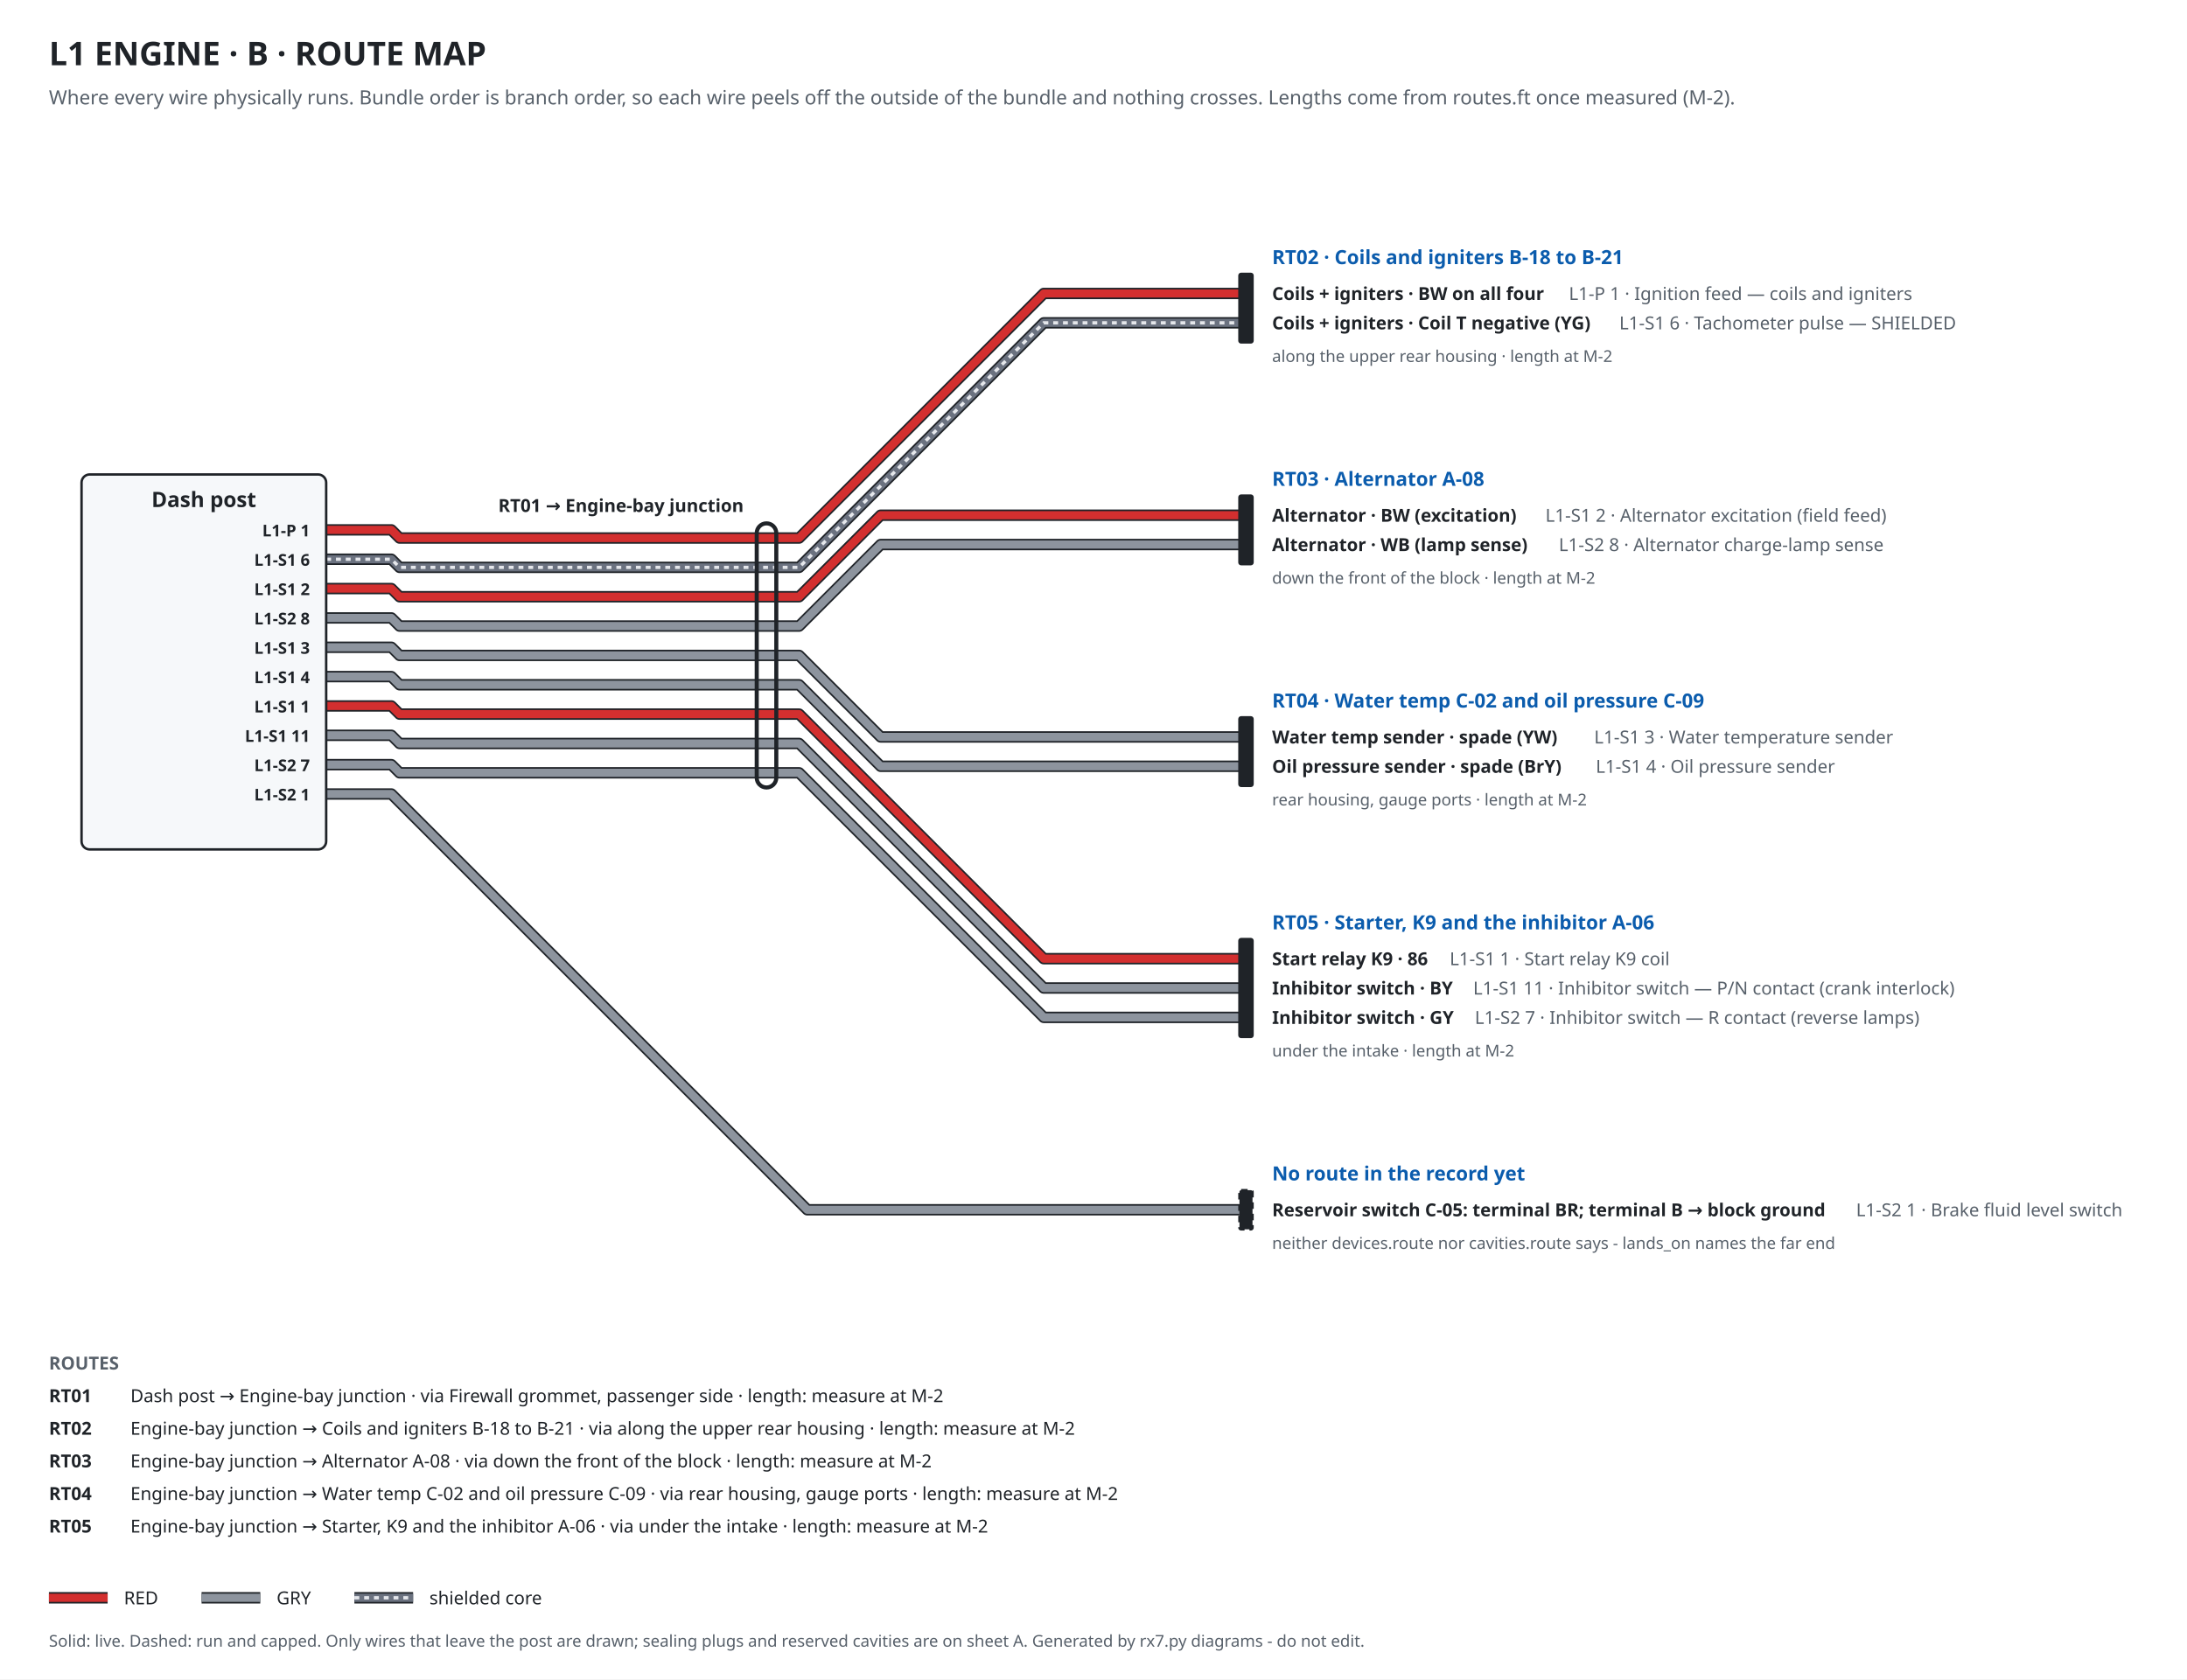
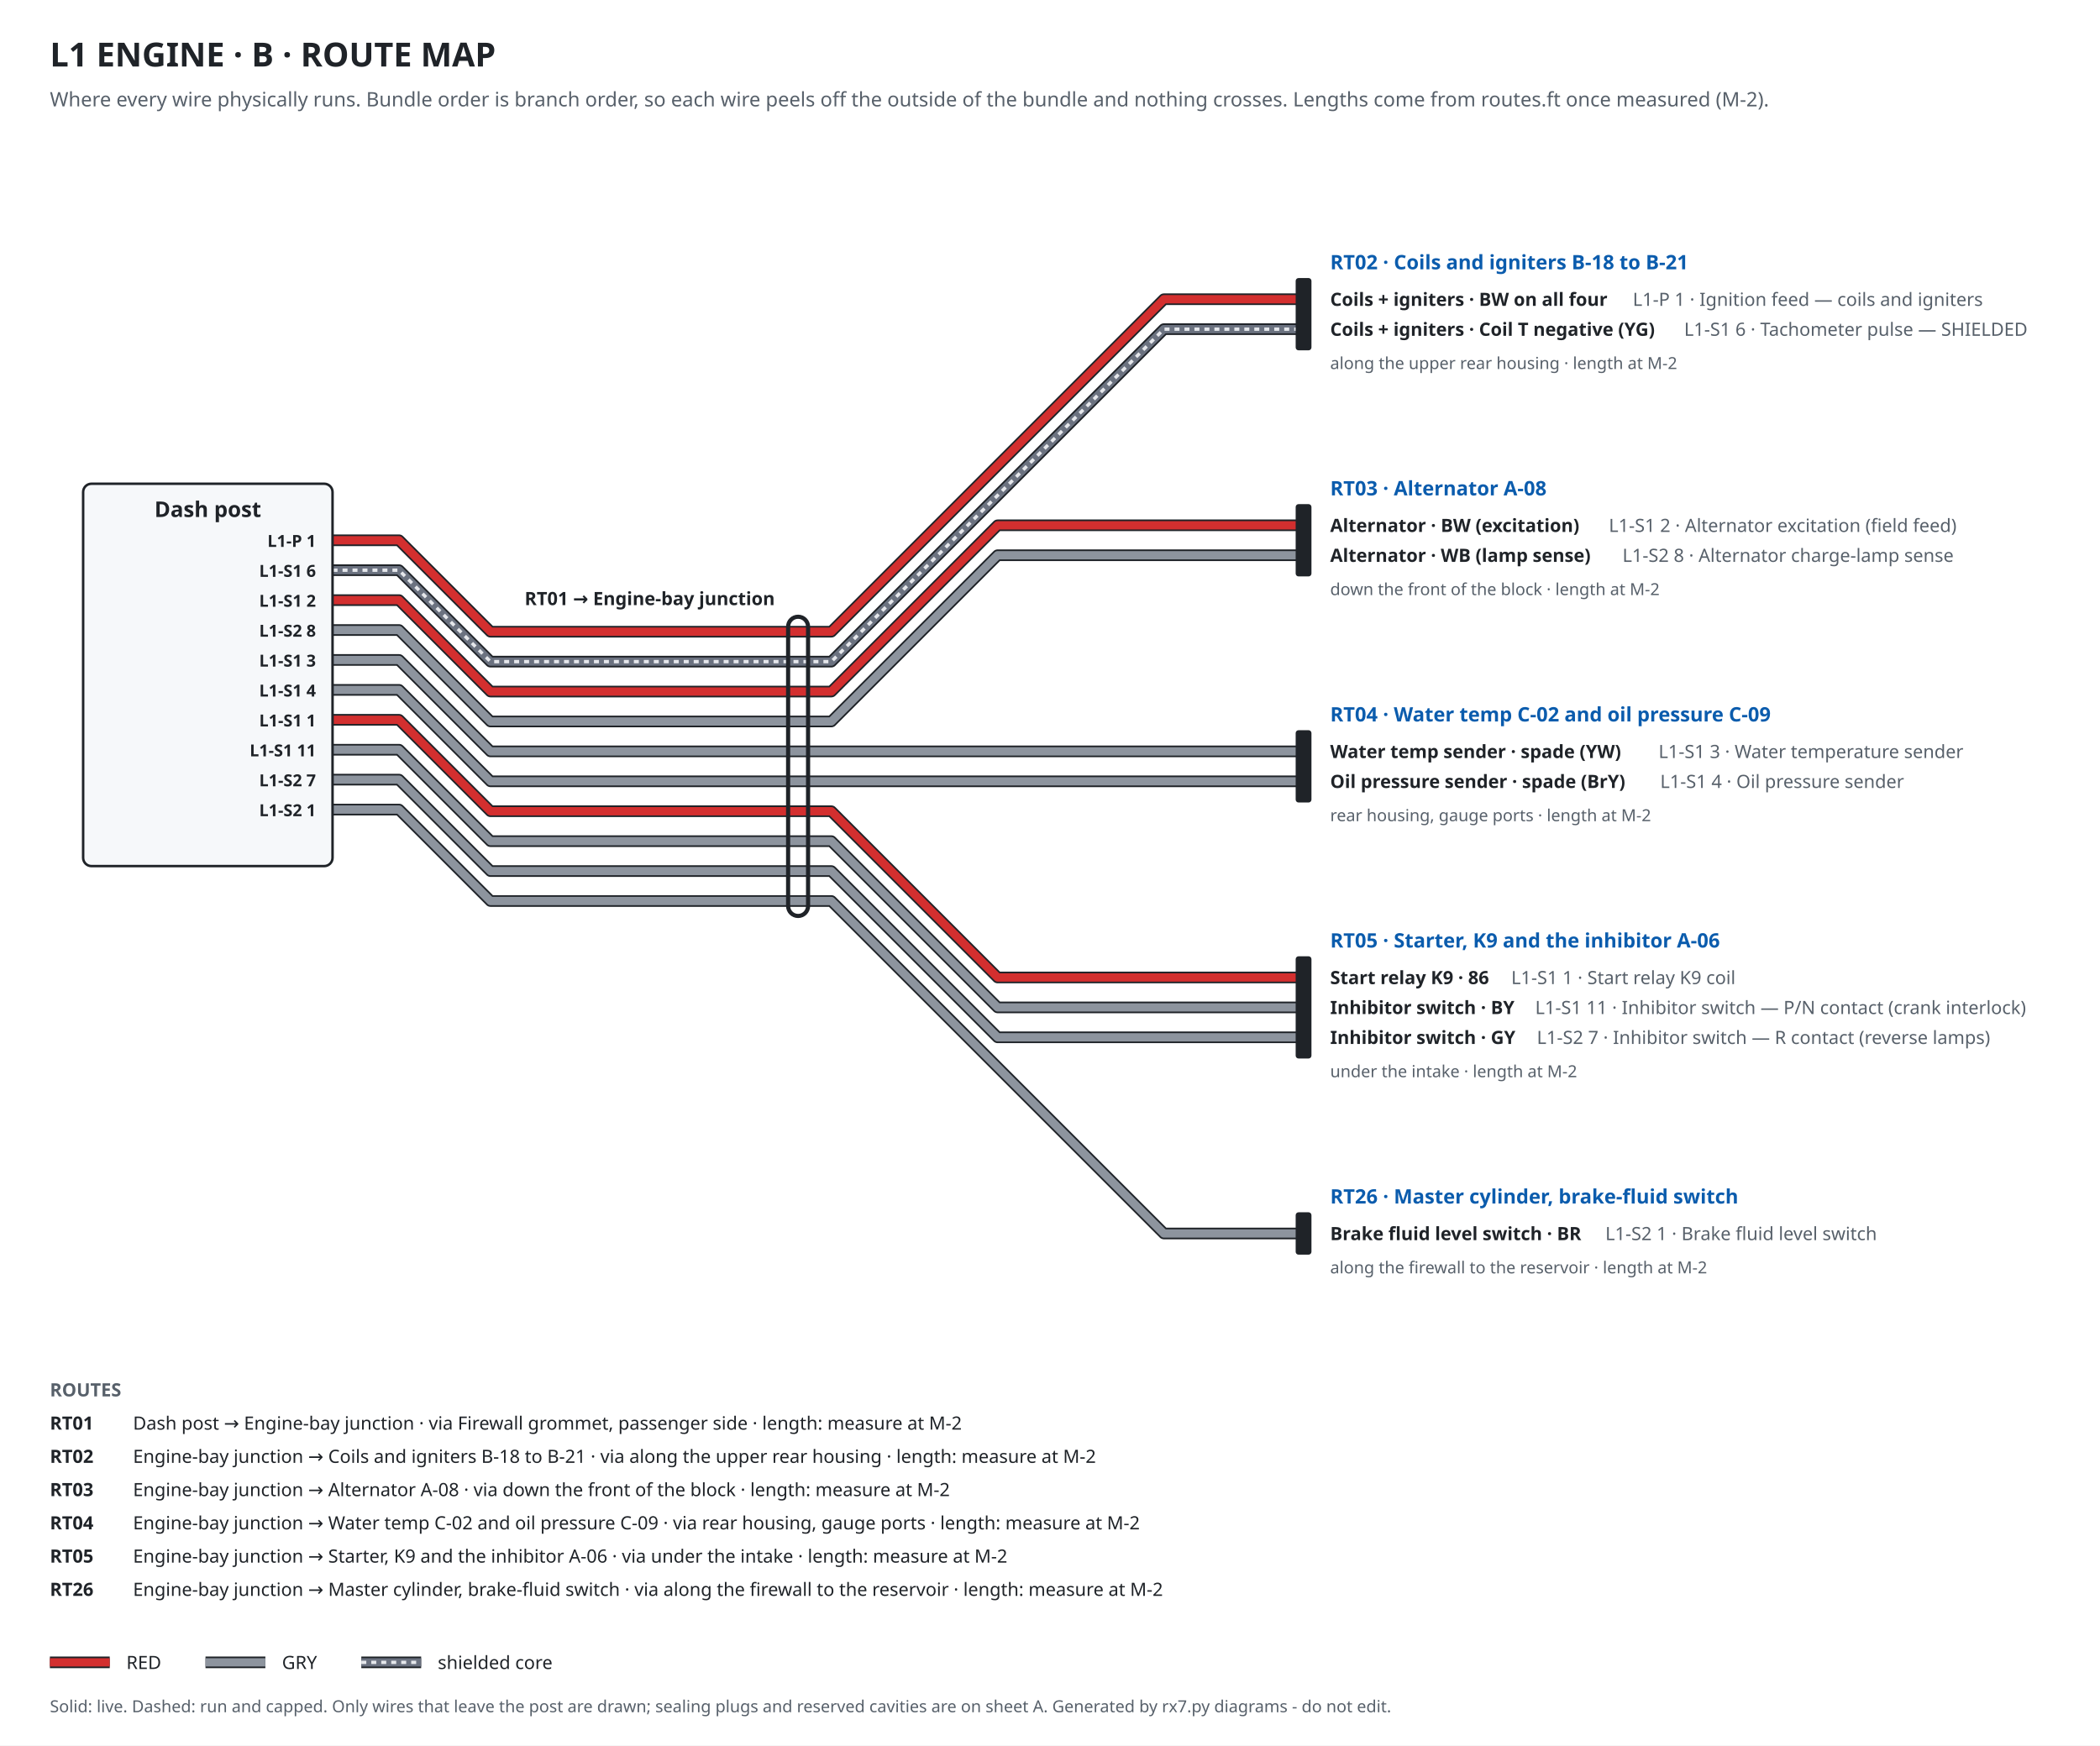
- <svg xmlns="http://www.w3.org/2000/svg" width="1341" height="1030" viewBox="0 0 1341 1030" font-family="Noto Sans, sans-serif">
+ <svg xmlns="http://www.w3.org/2000/svg" width="1263" height="1050" viewBox="0 0 1263 1050" font-family="Noto Sans, sans-serif">
  <rect width="100%" height="100%" fill="#fff" />
  <text x="30.0" y="40.0" font-size="20" text-anchor="start" font-weight="700" fill="#1f2328">L1 ENGINE · B · ROUTE MAP</text>
  <text x="30.0" y="64.0" font-size="12" text-anchor="start" font-weight="400" fill="#57606a">Where every wire physically runs. Bundle order is branch order, so each wire peels off the outside of the bundle and nothing crosses. Lengths come from routes.ft once measured (M-2).</text>
-   <path d="M200.0,325.0 L240.0,325.0 L245.0,330.0 L490.0,330.0 L640.0,180.0 L760.0,180.0" fill="none" stroke="#1f2328" stroke-width="7" stroke-linejoin="round" />
-   <path d="M200.0,325.0 L240.0,325.0 L245.0,330.0 L490.0,330.0 L640.0,180.0 L760.0,180.0" fill="none" stroke="#d32f2f" stroke-width="5" stroke-linejoin="round" />
-   <path d="M200.0,343.0 L240.0,343.0 L245.0,348.0 L490.0,348.0 L640.0,198.0 L760.0,198.0" fill="none" stroke="#1f2328" stroke-width="7" stroke-linejoin="round" />
-   <path d="M200.0,343.0 L240.0,343.0 L245.0,348.0 L490.0,348.0 L640.0,198.0 L760.0,198.0" fill="none" stroke="#6b7280" stroke-width="5" stroke-linejoin="round" />
-   <path d="M200.0,343.0 L240.0,343.0 L245.0,348.0 L490.0,348.0 L640.0,198.0 L760.0,198.0" fill="none" stroke="#e5e7eb" stroke-width="2" stroke-dasharray="3 3" />
-   <path d="M200.0,361.0 L240.0,361.0 L245.0,366.0 L490.0,366.0 L540.0,316.0 L760.0,316.0" fill="none" stroke="#1f2328" stroke-width="7" stroke-linejoin="round" />
-   <path d="M200.0,361.0 L240.0,361.0 L245.0,366.0 L490.0,366.0 L540.0,316.0 L760.0,316.0" fill="none" stroke="#d32f2f" stroke-width="5" stroke-linejoin="round" />
-   <path d="M200.0,379.0 L240.0,379.0 L245.0,384.0 L490.0,384.0 L540.0,334.0 L760.0,334.0" fill="none" stroke="#1f2328" stroke-width="7" stroke-linejoin="round" />
-   <path d="M200.0,379.0 L240.0,379.0 L245.0,384.0 L490.0,384.0 L540.0,334.0 L760.0,334.0" fill="none" stroke="#8d949e" stroke-width="5" stroke-linejoin="round" />
-   <path d="M200.0,397.0 L240.0,397.0 L245.0,402.0 L490.0,402.0 L540.0,452.0 L760.0,452.0" fill="none" stroke="#1f2328" stroke-width="7" stroke-linejoin="round" />
-   <path d="M200.0,397.0 L240.0,397.0 L245.0,402.0 L490.0,402.0 L540.0,452.0 L760.0,452.0" fill="none" stroke="#8d949e" stroke-width="5" stroke-linejoin="round" />
-   <path d="M200.0,415.0 L240.0,415.0 L245.0,420.0 L490.0,420.0 L540.0,470.0 L760.0,470.0" fill="none" stroke="#1f2328" stroke-width="7" stroke-linejoin="round" />
-   <path d="M200.0,415.0 L240.0,415.0 L245.0,420.0 L490.0,420.0 L540.0,470.0 L760.0,470.0" fill="none" stroke="#8d949e" stroke-width="5" stroke-linejoin="round" />
-   <path d="M200.0,433.0 L240.0,433.0 L245.0,438.0 L490.0,438.0 L640.0,588.0 L760.0,588.0" fill="none" stroke="#1f2328" stroke-width="7" stroke-linejoin="round" />
-   <path d="M200.0,433.0 L240.0,433.0 L245.0,438.0 L490.0,438.0 L640.0,588.0 L760.0,588.0" fill="none" stroke="#d32f2f" stroke-width="5" stroke-linejoin="round" />
-   <path d="M200.0,451.0 L240.0,451.0 L245.0,456.0 L490.0,456.0 L640.0,606.0 L760.0,606.0" fill="none" stroke="#1f2328" stroke-width="7" stroke-linejoin="round" />
-   <path d="M200.0,451.0 L240.0,451.0 L245.0,456.0 L490.0,456.0 L640.0,606.0 L760.0,606.0" fill="none" stroke="#8d949e" stroke-width="5" stroke-linejoin="round" />
-   <path d="M200.0,469.0 L240.0,469.0 L245.0,474.0 L490.0,474.0 L640.0,624.0 L760.0,624.0" fill="none" stroke="#1f2328" stroke-width="7" stroke-linejoin="round" />
-   <path d="M200.0,469.0 L240.0,469.0 L245.0,474.0 L490.0,474.0 L640.0,624.0 L760.0,624.0" fill="none" stroke="#8d949e" stroke-width="5" stroke-linejoin="round" />
-   <path d="M200.0,487.0 L240.0,487.0 L495.0,742.0 L760.0,742.0" fill="none" stroke="#1f2328" stroke-width="7" stroke-linejoin="round" />
-   <path d="M200.0,487.0 L240.0,487.0 L495.0,742.0 L760.0,742.0" fill="none" stroke="#8d949e" stroke-width="5" stroke-linejoin="round" />
+   <path d="M200.0,325.0 L240.0,325.0 L295.0,380.0 L500.0,380.0 L700.0,180.0 L780.0,180.0" fill="none" stroke="#1f2328" stroke-width="7" stroke-linejoin="round" />
+   <path d="M200.0,325.0 L240.0,325.0 L295.0,380.0 L500.0,380.0 L700.0,180.0 L780.0,180.0" fill="none" stroke="#d32f2f" stroke-width="5" stroke-linejoin="round" />
+   <path d="M200.0,343.0 L240.0,343.0 L295.0,398.0 L500.0,398.0 L700.0,198.0 L780.0,198.0" fill="none" stroke="#1f2328" stroke-width="7" stroke-linejoin="round" />
+   <path d="M200.0,343.0 L240.0,343.0 L295.0,398.0 L500.0,398.0 L700.0,198.0 L780.0,198.0" fill="none" stroke="#6b7280" stroke-width="5" stroke-linejoin="round" />
+   <path d="M200.0,343.0 L240.0,343.0 L295.0,398.0 L500.0,398.0 L700.0,198.0 L780.0,198.0" fill="none" stroke="#e5e7eb" stroke-width="2" stroke-dasharray="3 3" />
+   <path d="M200.0,361.0 L240.0,361.0 L295.0,416.0 L500.0,416.0 L600.0,316.0 L780.0,316.0" fill="none" stroke="#1f2328" stroke-width="7" stroke-linejoin="round" />
+   <path d="M200.0,361.0 L240.0,361.0 L295.0,416.0 L500.0,416.0 L600.0,316.0 L780.0,316.0" fill="none" stroke="#d32f2f" stroke-width="5" stroke-linejoin="round" />
+   <path d="M200.0,379.0 L240.0,379.0 L295.0,434.0 L500.0,434.0 L600.0,334.0 L780.0,334.0" fill="none" stroke="#1f2328" stroke-width="7" stroke-linejoin="round" />
+   <path d="M200.0,379.0 L240.0,379.0 L295.0,434.0 L500.0,434.0 L600.0,334.0 L780.0,334.0" fill="none" stroke="#8d949e" stroke-width="5" stroke-linejoin="round" />
+   <path d="M200.0,397.0 L240.0,397.0 L295.0,452.0 L500.0,452.0 L500.0,452.0 L780.0,452.0" fill="none" stroke="#1f2328" stroke-width="7" stroke-linejoin="round" />
+   <path d="M200.0,397.0 L240.0,397.0 L295.0,452.0 L500.0,452.0 L500.0,452.0 L780.0,452.0" fill="none" stroke="#8d949e" stroke-width="5" stroke-linejoin="round" />
+   <path d="M200.0,415.0 L240.0,415.0 L295.0,470.0 L500.0,470.0 L500.0,470.0 L780.0,470.0" fill="none" stroke="#1f2328" stroke-width="7" stroke-linejoin="round" />
+   <path d="M200.0,415.0 L240.0,415.0 L295.0,470.0 L500.0,470.0 L500.0,470.0 L780.0,470.0" fill="none" stroke="#8d949e" stroke-width="5" stroke-linejoin="round" />
+   <path d="M200.0,433.0 L240.0,433.0 L295.0,488.0 L500.0,488.0 L600.0,588.0 L780.0,588.0" fill="none" stroke="#1f2328" stroke-width="7" stroke-linejoin="round" />
+   <path d="M200.0,433.0 L240.0,433.0 L295.0,488.0 L500.0,488.0 L600.0,588.0 L780.0,588.0" fill="none" stroke="#d32f2f" stroke-width="5" stroke-linejoin="round" />
+   <path d="M200.0,451.0 L240.0,451.0 L295.0,506.0 L500.0,506.0 L600.0,606.0 L780.0,606.0" fill="none" stroke="#1f2328" stroke-width="7" stroke-linejoin="round" />
+   <path d="M200.0,451.0 L240.0,451.0 L295.0,506.0 L500.0,506.0 L600.0,606.0 L780.0,606.0" fill="none" stroke="#8d949e" stroke-width="5" stroke-linejoin="round" />
+   <path d="M200.0,469.0 L240.0,469.0 L295.0,524.0 L500.0,524.0 L600.0,624.0 L780.0,624.0" fill="none" stroke="#1f2328" stroke-width="7" stroke-linejoin="round" />
+   <path d="M200.0,469.0 L240.0,469.0 L295.0,524.0 L500.0,524.0 L600.0,624.0 L780.0,624.0" fill="none" stroke="#8d949e" stroke-width="5" stroke-linejoin="round" />
+   <path d="M200.0,487.0 L240.0,487.0 L295.0,542.0 L500.0,542.0 L700.0,742.0 L780.0,742.0" fill="none" stroke="#1f2328" stroke-width="7" stroke-linejoin="round" />
+   <path d="M200.0,487.0 L240.0,487.0 L295.0,542.0 L500.0,542.0 L700.0,742.0 L780.0,742.0" fill="none" stroke="#8d949e" stroke-width="5" stroke-linejoin="round" />
  <rect x="50.0" y="291.0" width="150.0" height="230.0" rx="5" fill="#f6f8fa" stroke="#1f2328" stroke-width="1.5" />
  <text x="125.0" y="311.0" font-size="13" text-anchor="middle" font-weight="700" fill="#1f2328">Dash post</text>
  <text x="190.0" y="329.0" font-size="10" text-anchor="end" font-weight="700" fill="#1f2328">L1-P 1</text>
  <text x="190.0" y="347.0" font-size="10" text-anchor="end" font-weight="700" fill="#1f2328">L1-S1 6</text>
  <text x="190.0" y="365.0" font-size="10" text-anchor="end" font-weight="700" fill="#1f2328">L1-S1 2</text>
  <text x="190.0" y="383.0" font-size="10" text-anchor="end" font-weight="700" fill="#1f2328">L1-S2 8</text>
  <text x="190.0" y="401.0" font-size="10" text-anchor="end" font-weight="700" fill="#1f2328">L1-S1 3</text>
  <text x="190.0" y="419.0" font-size="10" text-anchor="end" font-weight="700" fill="#1f2328">L1-S1 4</text>
  <text x="190.0" y="437.0" font-size="10" text-anchor="end" font-weight="700" fill="#1f2328">L1-S1 1</text>
  <text x="190.0" y="455.0" font-size="10" text-anchor="end" font-weight="700" fill="#1f2328">L1-S1 11</text>
  <text x="190.0" y="473.0" font-size="10" text-anchor="end" font-weight="700" fill="#1f2328">L1-S2 7</text>
  <text x="190.0" y="491.0" font-size="10" text-anchor="end" font-weight="700" fill="#1f2328">L1-S2 1</text>
-   <rect x="464.0" y="321.0" width="12.0" height="162.0" rx="6" fill="none" stroke="#1f2328" stroke-width="2.5" />
-   <text x="456.0" y="314.0" font-size="11" text-anchor="end" font-weight="600" fill="#1f2328">RT01 → Engine-bay junction</text>
-   <rect x="760.0" y="168.0" width="8.0" height="42.0" rx="1" fill="#1f2328" stroke="#1f2328" stroke-width="1.5" />
-   <text x="780.0" y="162.0" font-size="12" text-anchor="start" font-weight="700" fill="#0b5cad">RT02 · Coils and igniters B-18 to B-21</text>
-   <text x="780.0" y="184.0" font-size="11" text-anchor="start" font-weight="700" fill="#1f2328">Coils + igniters · BW on all four</text>
-   <text x="962.0" y="184.0" font-size="11" text-anchor="start" font-weight="400" fill="#57606a">L1-P 1 · Ignition feed — coils and igniters</text>
-   <text x="780.0" y="202.0" font-size="11" text-anchor="start" font-weight="700" fill="#1f2328">Coils + igniters · Coil T negative (YG)</text>
-   <text x="992.9" y="202.0" font-size="11" text-anchor="start" font-weight="400" fill="#57606a">L1-S1 6 · Tachometer pulse — SHIELDED</text>
-   <text x="780.0" y="222.0" font-size="10" text-anchor="start" font-weight="400" fill="#57606a">along the upper rear housing · length at M-2</text>
-   <rect x="760.0" y="304.0" width="8.0" height="42.0" rx="1" fill="#1f2328" stroke="#1f2328" stroke-width="1.5" />
-   <text x="780.0" y="298.0" font-size="12" text-anchor="start" font-weight="700" fill="#0b5cad">RT03 · Alternator A-08</text>
-   <text x="780.0" y="320.0" font-size="11" text-anchor="start" font-weight="700" fill="#1f2328">Alternator · BW (excitation)</text>
-   <text x="947.6" y="320.0" font-size="11" text-anchor="start" font-weight="400" fill="#57606a">L1-S1 2 · Alternator excitation (field feed)</text>
-   <text x="780.0" y="338.0" font-size="11" text-anchor="start" font-weight="700" fill="#1f2328">Alternator · WB (lamp sense)</text>
-   <text x="955.8" y="338.0" font-size="11" text-anchor="start" font-weight="400" fill="#57606a">L1-S2 8 · Alternator charge-lamp sense</text>
-   <text x="780.0" y="358.0" font-size="10" text-anchor="start" font-weight="400" fill="#57606a">down the front of the block · length at M-2</text>
-   <rect x="760.0" y="440.0" width="8.0" height="42.0" rx="1" fill="#1f2328" stroke="#1f2328" stroke-width="1.5" />
-   <text x="780.0" y="434.0" font-size="12" text-anchor="start" font-weight="700" fill="#0b5cad">RT04 · Water temp C-02 and oil pressure C-09</text>
-   <text x="780.0" y="456.0" font-size="11" text-anchor="start" font-weight="700" fill="#1f2328">Water temp sender · spade (YW)</text>
-   <text x="977.5" y="456.0" font-size="11" text-anchor="start" font-weight="400" fill="#57606a">L1-S1 3 · Water temperature sender</text>
-   <text x="780.0" y="474.0" font-size="11" text-anchor="start" font-weight="700" fill="#1f2328">Oil pressure sender · spade (BrY)</text>
-   <text x="978.5" y="474.0" font-size="11" text-anchor="start" font-weight="400" fill="#57606a">L1-S1 4 · Oil pressure sender</text>
-   <text x="780.0" y="494.0" font-size="10" text-anchor="start" font-weight="400" fill="#57606a">rear housing, gauge ports · length at M-2</text>
-   <rect x="760.0" y="576.0" width="8.0" height="60.0" rx="1" fill="#1f2328" stroke="#1f2328" stroke-width="1.5" />
-   <text x="780.0" y="570.0" font-size="12" text-anchor="start" font-weight="700" fill="#0b5cad">RT05 · Starter, K9 and the inhibitor A-06</text>
-   <text x="780.0" y="592.0" font-size="11" text-anchor="start" font-weight="700" fill="#1f2328">Start relay K9 · 86</text>
-   <text x="888.9" y="592.0" font-size="11" text-anchor="start" font-weight="400" fill="#57606a">L1-S1 1 · Start relay K9 coil</text>
-   <text x="780.0" y="610.0" font-size="11" text-anchor="start" font-weight="700" fill="#1f2328">Inhibitor switch · BY</text>
-   <text x="903.3" y="610.0" font-size="11" text-anchor="start" font-weight="400" fill="#57606a">L1-S1 11 · Inhibitor switch — P/N contact (crank interlock)</text>
-   <text x="780.0" y="628.0" font-size="11" text-anchor="start" font-weight="700" fill="#1f2328">Inhibitor switch · GY</text>
-   <text x="904.3" y="628.0" font-size="11" text-anchor="start" font-weight="400" fill="#57606a">L1-S2 7 · Inhibitor switch — R contact (reverse lamps)</text>
-   <text x="780.0" y="648.0" font-size="10" text-anchor="start" font-weight="400" fill="#57606a">under the intake · length at M-2</text>
-   <rect x="760.0" y="730.0" width="8.0" height="24.0" rx="1" fill="#1f2328" stroke="#1f2328" stroke-width="1.5" stroke-dasharray="4 3" />
-   <text x="780.0" y="724.0" font-size="12" text-anchor="start" font-weight="700" fill="#0b5cad">No route in the record yet</text>
-   <text x="780.0" y="746.0" font-size="11" text-anchor="start" font-weight="700" fill="#1f2328">Reservoir switch C-05: terminal BR; terminal B → block ground</text>
-   <text x="1138.1" y="746.0" font-size="11" text-anchor="start" font-weight="400" fill="#57606a">L1-S2 1 · Brake fluid level switch</text>
-   <text x="780.0" y="766.0" font-size="10" text-anchor="start" font-weight="400" fill="#57606a">neither devices.route nor cavities.route says - lands_on names the far end</text>
+   <rect x="474.0" y="371.0" width="12.0" height="180.0" rx="6" fill="none" stroke="#1f2328" stroke-width="2.5" />
+   <text x="466.0" y="364.0" font-size="11" text-anchor="end" font-weight="600" fill="#1f2328">RT01 → Engine-bay junction</text>
+   <rect x="780.0" y="168.0" width="8.0" height="42.0" rx="1" fill="#1f2328" stroke="#1f2328" stroke-width="1.5" />
+   <text x="800.0" y="162.0" font-size="12" text-anchor="start" font-weight="700" fill="#0b5cad">RT02 · Coils and igniters B-18 to B-21</text>
+   <text x="800.0" y="184.0" font-size="11" text-anchor="start" font-weight="700" fill="#1f2328">Coils + igniters · BW on all four</text>
+   <text x="982.0" y="184.0" font-size="11" text-anchor="start" font-weight="400" fill="#57606a">L1-P 1 · Ignition feed — coils and igniters</text>
+   <text x="800.0" y="202.0" font-size="11" text-anchor="start" font-weight="700" fill="#1f2328">Coils + igniters · Coil T negative (YG)</text>
+   <text x="1012.9" y="202.0" font-size="11" text-anchor="start" font-weight="400" fill="#57606a">L1-S1 6 · Tachometer pulse — SHIELDED</text>
+   <text x="800.0" y="222.0" font-size="10" text-anchor="start" font-weight="400" fill="#57606a">along the upper rear housing · length at M-2</text>
+   <rect x="780.0" y="304.0" width="8.0" height="42.0" rx="1" fill="#1f2328" stroke="#1f2328" stroke-width="1.5" />
+   <text x="800.0" y="298.0" font-size="12" text-anchor="start" font-weight="700" fill="#0b5cad">RT03 · Alternator A-08</text>
+   <text x="800.0" y="320.0" font-size="11" text-anchor="start" font-weight="700" fill="#1f2328">Alternator · BW (excitation)</text>
+   <text x="967.6" y="320.0" font-size="11" text-anchor="start" font-weight="400" fill="#57606a">L1-S1 2 · Alternator excitation (field feed)</text>
+   <text x="800.0" y="338.0" font-size="11" text-anchor="start" font-weight="700" fill="#1f2328">Alternator · WB (lamp sense)</text>
+   <text x="975.8" y="338.0" font-size="11" text-anchor="start" font-weight="400" fill="#57606a">L1-S2 8 · Alternator charge-lamp sense</text>
+   <text x="800.0" y="358.0" font-size="10" text-anchor="start" font-weight="400" fill="#57606a">down the front of the block · length at M-2</text>
+   <rect x="780.0" y="440.0" width="8.0" height="42.0" rx="1" fill="#1f2328" stroke="#1f2328" stroke-width="1.5" />
+   <text x="800.0" y="434.0" font-size="12" text-anchor="start" font-weight="700" fill="#0b5cad">RT04 · Water temp C-02 and oil pressure C-09</text>
+   <text x="800.0" y="456.0" font-size="11" text-anchor="start" font-weight="700" fill="#1f2328">Water temp sender · spade (YW)</text>
+   <text x="997.5" y="456.0" font-size="11" text-anchor="start" font-weight="400" fill="#57606a">L1-S1 3 · Water temperature sender</text>
+   <text x="800.0" y="474.0" font-size="11" text-anchor="start" font-weight="700" fill="#1f2328">Oil pressure sender · spade (BrY)</text>
+   <text x="998.5" y="474.0" font-size="11" text-anchor="start" font-weight="400" fill="#57606a">L1-S1 4 · Oil pressure sender</text>
+   <text x="800.0" y="494.0" font-size="10" text-anchor="start" font-weight="400" fill="#57606a">rear housing, gauge ports · length at M-2</text>
+   <rect x="780.0" y="576.0" width="8.0" height="60.0" rx="1" fill="#1f2328" stroke="#1f2328" stroke-width="1.5" />
+   <text x="800.0" y="570.0" font-size="12" text-anchor="start" font-weight="700" fill="#0b5cad">RT05 · Starter, K9 and the inhibitor A-06</text>
+   <text x="800.0" y="592.0" font-size="11" text-anchor="start" font-weight="700" fill="#1f2328">Start relay K9 · 86</text>
+   <text x="908.9" y="592.0" font-size="11" text-anchor="start" font-weight="400" fill="#57606a">L1-S1 1 · Start relay K9 coil</text>
+   <text x="800.0" y="610.0" font-size="11" text-anchor="start" font-weight="700" fill="#1f2328">Inhibitor switch · BY</text>
+   <text x="923.3" y="610.0" font-size="11" text-anchor="start" font-weight="400" fill="#57606a">L1-S1 11 · Inhibitor switch — P/N contact (crank interlock)</text>
+   <text x="800.0" y="628.0" font-size="11" text-anchor="start" font-weight="700" fill="#1f2328">Inhibitor switch · GY</text>
+   <text x="924.3" y="628.0" font-size="11" text-anchor="start" font-weight="400" fill="#57606a">L1-S2 7 · Inhibitor switch — R contact (reverse lamps)</text>
+   <text x="800.0" y="648.0" font-size="10" text-anchor="start" font-weight="400" fill="#57606a">under the intake · length at M-2</text>
+   <rect x="780.0" y="730.0" width="8.0" height="24.0" rx="1" fill="#1f2328" stroke="#1f2328" stroke-width="1.5" />
+   <text x="800.0" y="724.0" font-size="12" text-anchor="start" font-weight="700" fill="#0b5cad">RT26 · Master cylinder, brake-fluid switch</text>
+   <text x="800.0" y="746.0" font-size="11" text-anchor="start" font-weight="700" fill="#1f2328">Brake fluid level switch · BR</text>
+   <text x="965.5" y="746.0" font-size="11" text-anchor="start" font-weight="400" fill="#57606a">L1-S2 1 · Brake fluid level switch</text>
+   <text x="800.0" y="766.0" font-size="10" text-anchor="start" font-weight="400" fill="#57606a">along the firewall to the reservoir · length at M-2</text>
  <text x="30.0" y="840.0" font-size="11" text-anchor="start" font-weight="700" fill="#57606a">ROUTES</text>
  <text x="30.0" y="860.0" font-size="11" text-anchor="start" font-weight="700" fill="#1f2328">RT01</text>
  <text x="80.0" y="860.0" font-size="11" text-anchor="start" font-weight="400" fill="#1f2328">Dash post → Engine-bay junction  ·  via Firewall grommet, passenger side  ·  length: measure at M-2</text>
  <text x="30.0" y="880.0" font-size="11" text-anchor="start" font-weight="700" fill="#1f2328">RT02</text>
  <text x="80.0" y="880.0" font-size="11" text-anchor="start" font-weight="400" fill="#1f2328">Engine-bay junction → Coils and igniters B-18 to B-21  ·  via along the upper rear housing  ·  length: measure at M-2</text>
  <text x="30.0" y="900.0" font-size="11" text-anchor="start" font-weight="700" fill="#1f2328">RT03</text>
  <text x="80.0" y="900.0" font-size="11" text-anchor="start" font-weight="400" fill="#1f2328">Engine-bay junction → Alternator A-08  ·  via down the front of the block  ·  length: measure at M-2</text>
  <text x="30.0" y="920.0" font-size="11" text-anchor="start" font-weight="700" fill="#1f2328">RT04</text>
  <text x="80.0" y="920.0" font-size="11" text-anchor="start" font-weight="400" fill="#1f2328">Engine-bay junction → Water temp C-02 and oil pressure C-09  ·  via rear housing, gauge ports  ·  length: measure at M-2</text>
  <text x="30.0" y="940.0" font-size="11" text-anchor="start" font-weight="700" fill="#1f2328">RT05</text>
  <text x="80.0" y="940.0" font-size="11" text-anchor="start" font-weight="400" fill="#1f2328">Engine-bay junction → Starter, K9 and the inhibitor A-06  ·  via under the intake  ·  length: measure at M-2</text>
-   <path d="M30.0,980.0 L66.0,980.0" fill="none" stroke="#1f2328" stroke-width="7" stroke-linejoin="round" />
-   <path d="M30.0,980.0 L66.0,980.0" fill="none" stroke="#d32f2f" stroke-width="5" stroke-linejoin="round" />
-   <text x="76.0" y="984.0" font-size="11" text-anchor="start" font-weight="400" fill="#1f2328">RED</text>
-   <path d="M123.6,980.0 L159.6,980.0" fill="none" stroke="#1f2328" stroke-width="7" stroke-linejoin="round" />
-   <path d="M123.6,980.0 L159.6,980.0" fill="none" stroke="#8d949e" stroke-width="5" stroke-linejoin="round" />
-   <text x="169.6" y="984.0" font-size="11" text-anchor="start" font-weight="400" fill="#1f2328">GRY</text>
-   <path d="M217.3,980.0 L253.3,980.0" fill="none" stroke="#1f2328" stroke-width="7" stroke-linejoin="round" />
-   <path d="M217.3,980.0 L253.3,980.0" fill="none" stroke="#6b7280" stroke-width="5" stroke-linejoin="round" />
-   <path d="M217.3,980.0 L253.3,980.0" fill="none" stroke="#e5e7eb" stroke-width="2" stroke-dasharray="3 3" />
-   <text x="263.3" y="984.0" font-size="11" text-anchor="start" font-weight="400" fill="#1f2328">shielded core</text>
-   <text x="30.0" y="1010.0" font-size="10" text-anchor="start" font-weight="400" fill="#57606a">Solid: live. Dashed: run and capped. Only wires that leave the post are drawn; sealing plugs and reserved cavities are on sheet A. Generated by rx7.py diagrams - do not edit.</text>
+   <text x="30.0" y="960.0" font-size="11" text-anchor="start" font-weight="700" fill="#1f2328">RT26</text>
+   <text x="80.0" y="960.0" font-size="11" text-anchor="start" font-weight="400" fill="#1f2328">Engine-bay junction → Master cylinder, brake-fluid switch  ·  via along the firewall to the reservoir  ·  length: measure at M-2</text>
+   <path d="M30.0,1000.0 L66.0,1000.0" fill="none" stroke="#1f2328" stroke-width="7" stroke-linejoin="round" />
+   <path d="M30.0,1000.0 L66.0,1000.0" fill="none" stroke="#d32f2f" stroke-width="5" stroke-linejoin="round" />
+   <text x="76.0" y="1004.0" font-size="11" text-anchor="start" font-weight="400" fill="#1f2328">RED</text>
+   <path d="M123.6,1000.0 L159.6,1000.0" fill="none" stroke="#1f2328" stroke-width="7" stroke-linejoin="round" />
+   <path d="M123.6,1000.0 L159.6,1000.0" fill="none" stroke="#8d949e" stroke-width="5" stroke-linejoin="round" />
+   <text x="169.6" y="1004.0" font-size="11" text-anchor="start" font-weight="400" fill="#1f2328">GRY</text>
+   <path d="M217.3,1000.0 L253.3,1000.0" fill="none" stroke="#1f2328" stroke-width="7" stroke-linejoin="round" />
+   <path d="M217.3,1000.0 L253.3,1000.0" fill="none" stroke="#6b7280" stroke-width="5" stroke-linejoin="round" />
+   <path d="M217.3,1000.0 L253.3,1000.0" fill="none" stroke="#e5e7eb" stroke-width="2" stroke-dasharray="3 3" />
+   <text x="263.3" y="1004.0" font-size="11" text-anchor="start" font-weight="400" fill="#1f2328">shielded core</text>
+   <text x="30.0" y="1030.0" font-size="10" text-anchor="start" font-weight="400" fill="#57606a">Solid: live. Dashed: run and capped. Only wires that leave the post are drawn; sealing plugs and reserved cavities are on sheet A. Generated by rx7.py diagrams - do not edit.</text>
</svg>
